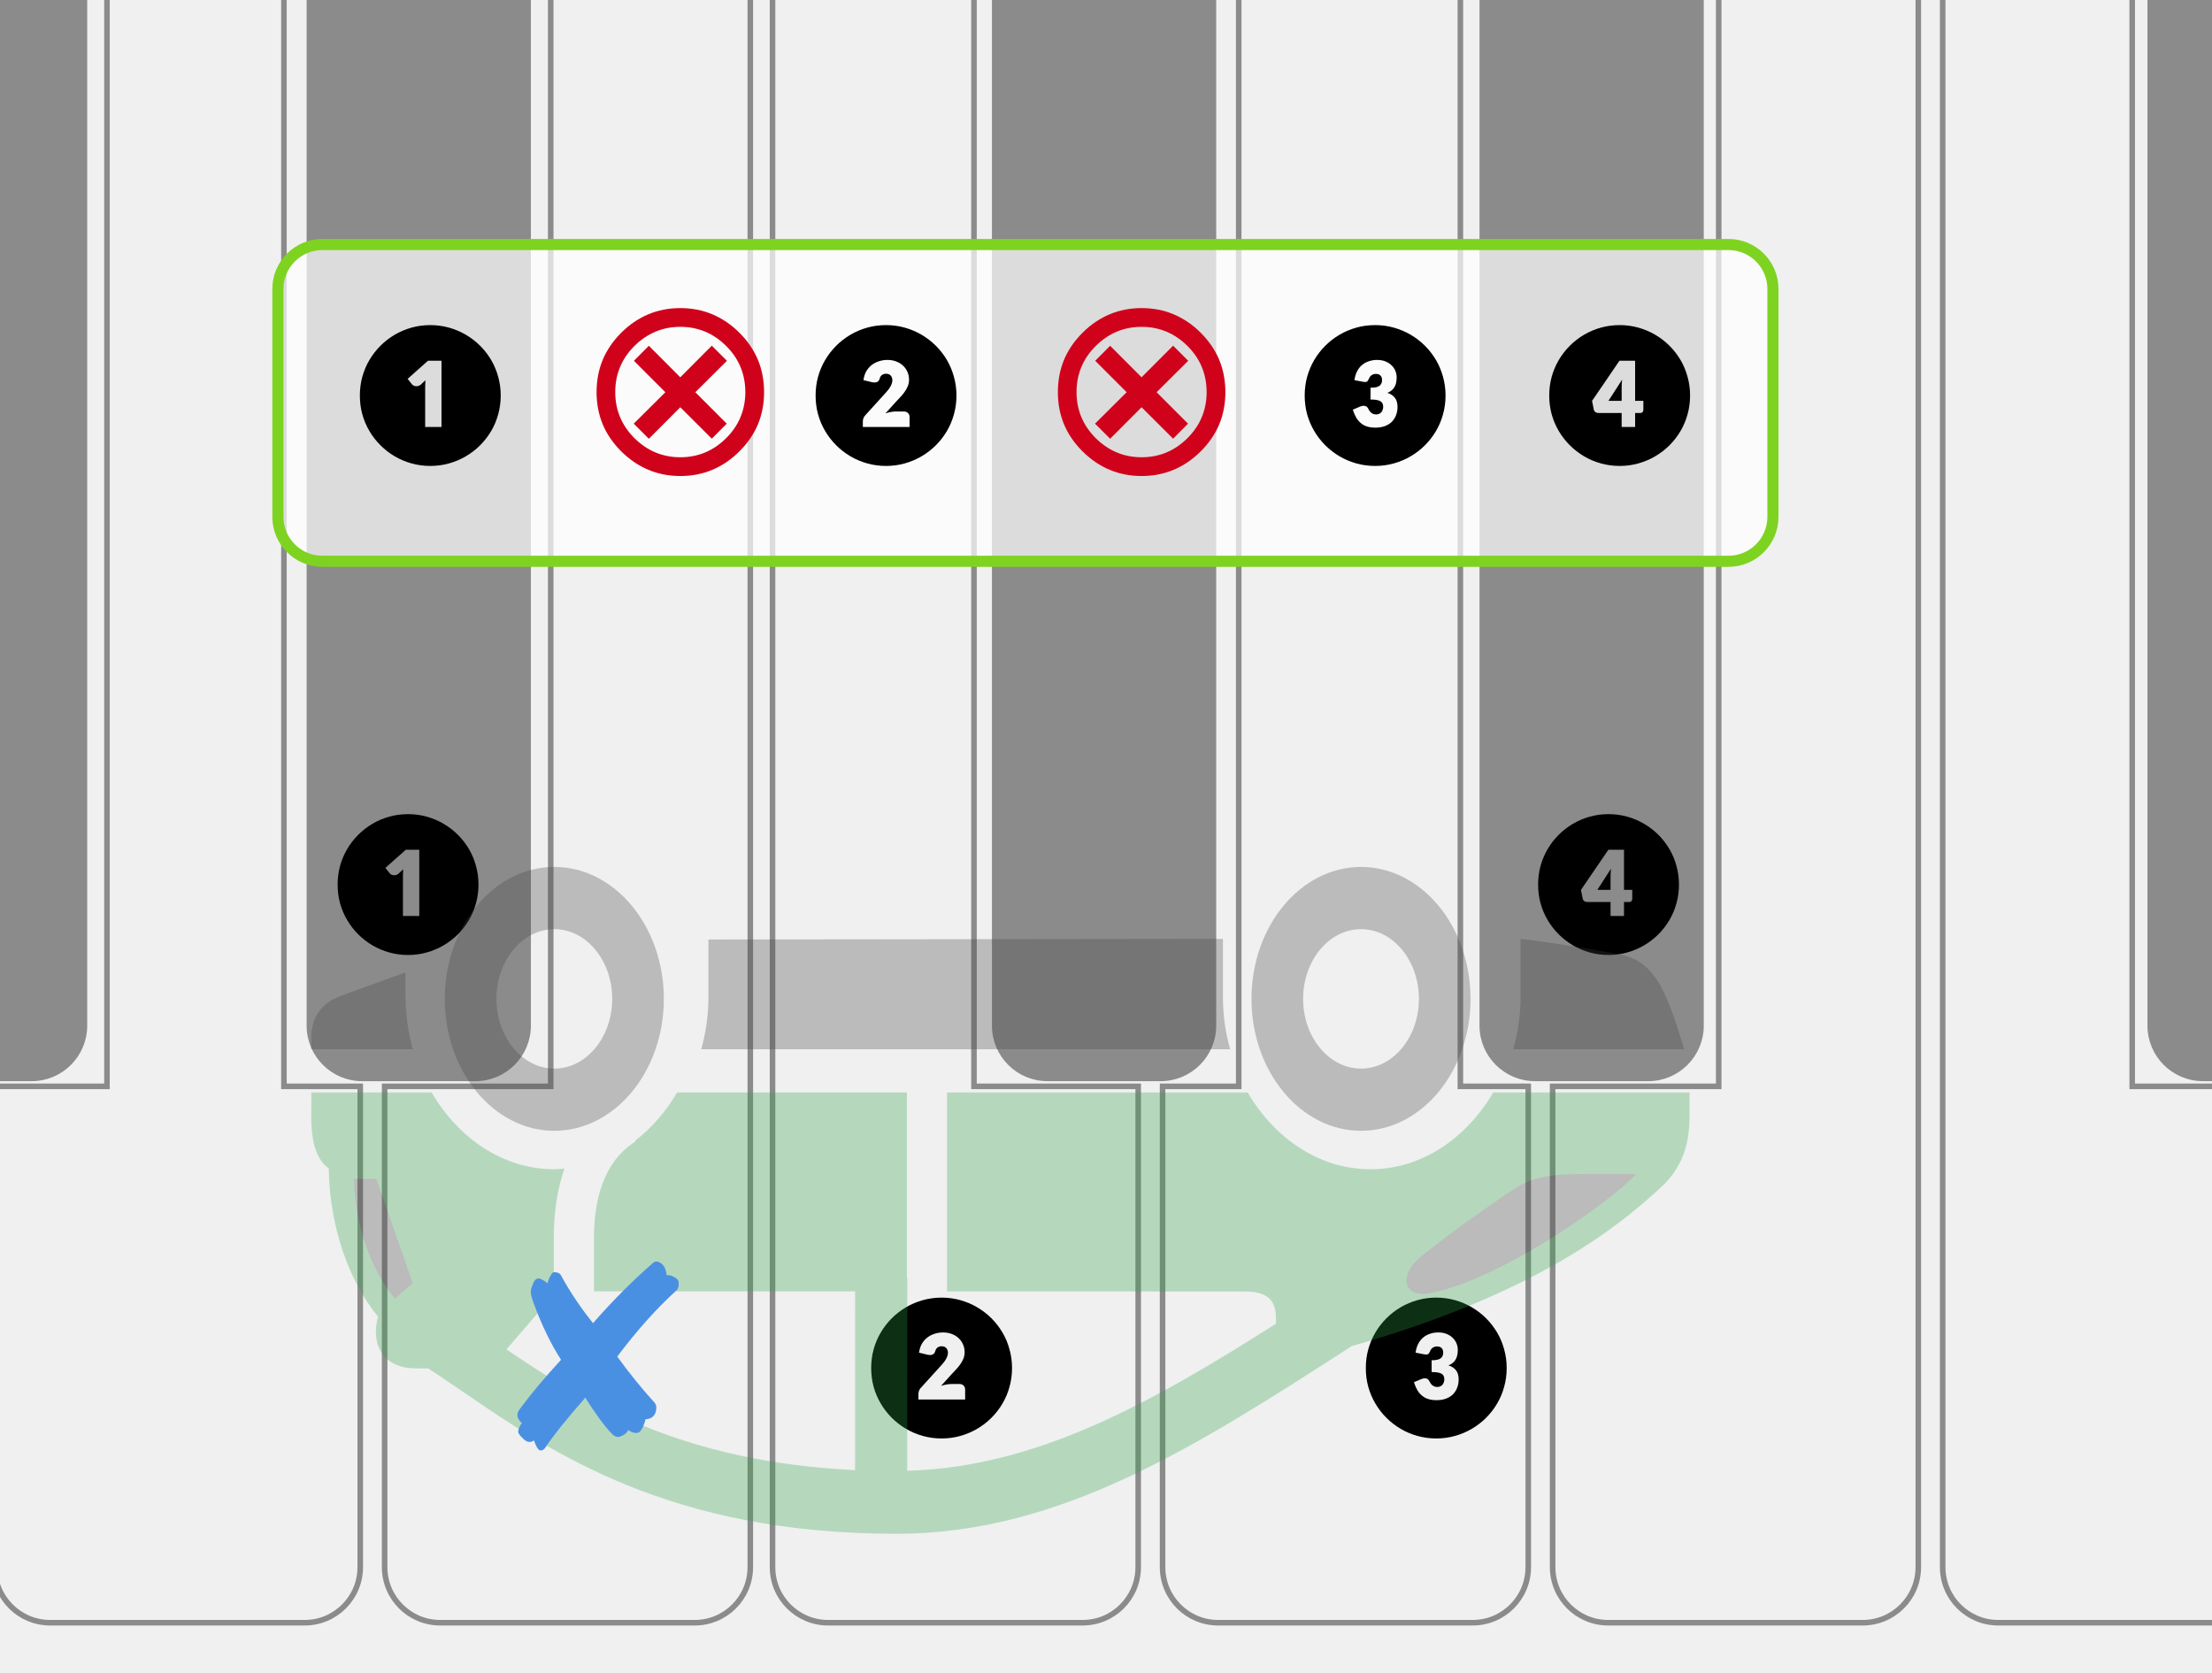
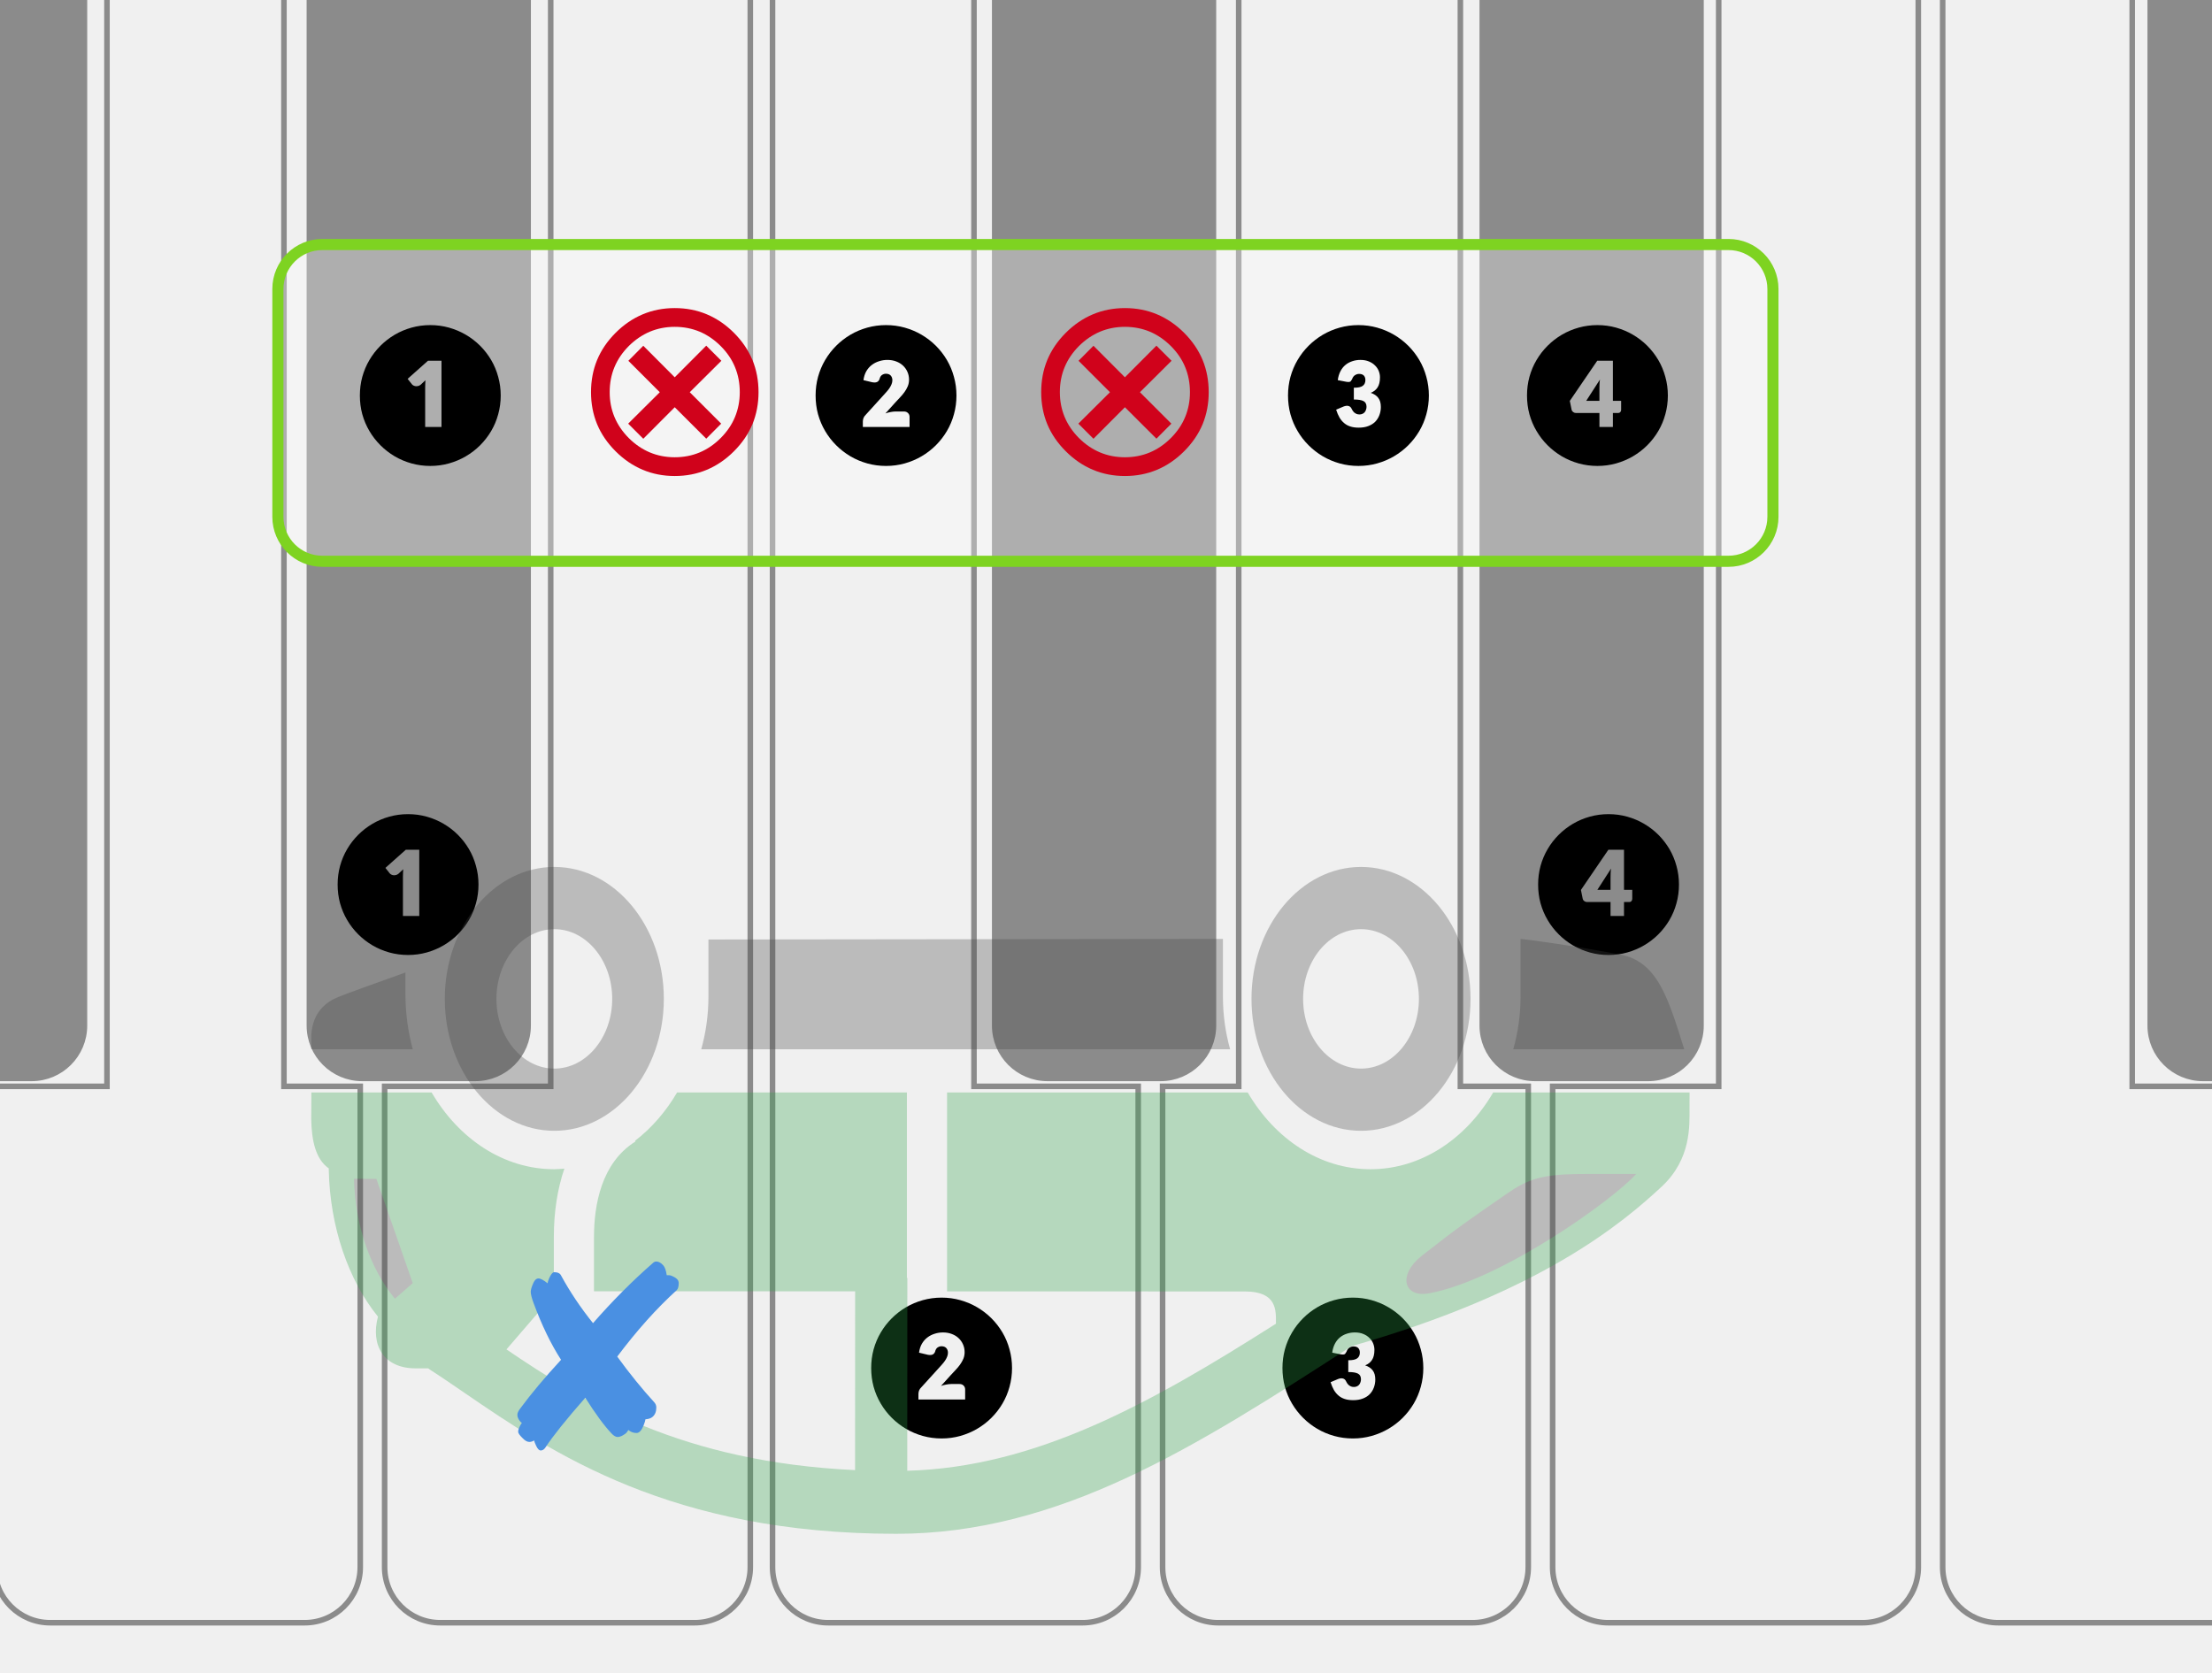
<svg xmlns="http://www.w3.org/2000/svg" width="398px" height="301px" viewBox="0 0 398 301" version="1.1">
  <defs />
  <g id="flipCarSpacing" stroke="none" stroke-width="1" fill="none" fill-rule="evenodd">
    <g id="Group-2" transform="translate(-351, -10)" opacity="0.42" stroke="#000000">
      <g id="Oct2-Copy">
        <path d="M450.087,-2.84217094e-14 L486,-2.84217094e-14 L486,205.481 L486,292 C486,297.523 481.523,302 476,302 L430.206,302 C424.683,302 420.206,297.523 420.206,292 L420.206,205.481 L450.087,205.481 L450.087,-2.84217094e-14 Z" id="B" />
        <path d="M370.244,-2.84217094e-14 L402.088,-2.84217094e-14 L402.088,205.481 L415.819,205.481 L415.819,292 C415.819,297.523 411.342,302 405.819,302 L360.025,302 C354.502,302 350.025,297.523 350.025,292 L350.025,205.481 L370.244,205.481 L370.244,-2.84217094e-14 Z" id="A" />
        <path d="M326.839,0.5 L326.839,194.552 C326.839,199.799 331.093,204.052 336.339,204.052 L356.693,204.052 C361.94,204.052 366.193,199.799 366.193,194.552 L366.193,0.5 L326.839,0.5 Z" id="Ab" fill="#000000" />
        <path d="M406.67,0.5 L406.67,194.552 C406.67,199.799 410.923,204.052 416.17,204.052 L436.523,204.052 C441.77,204.052 446.023,199.799 446.023,194.552 L446.023,0.5 L406.67,0.5 Z" id="Bb" fill="#000000" />
      </g>
      <g id="Oct2-Copy" transform="translate(490, 0)">
        <path d="M0,0 L36.246,0 L36.246,205.481 L65.794,205.481 L65.794,292 C65.794,297.523 61.317,302 55.794,302 L10,302 C4.477,302 4.22906743e-15,297.523 3.55271368e-15,292 L0,0 Z" id="C" />
        <path d="M83.878,-2.84217094e-14 L123.762,-2.84217094e-14 L123.762,205.481 L135.975,205.481 L135.975,292 C135.975,297.523 131.498,302 125.975,302 L80.181,302 C74.658,302 70.181,297.523 70.181,292 L70.181,205.481 L83.878,205.481 L83.878,-2.84217094e-14 Z" id="D" />
        <path d="M170.242,-2.84217094e-14 L206.155,-2.84217094e-14 L206.155,205.481 L206.155,292 C206.155,297.523 201.678,302 196.155,302 L150.361,302 C144.838,302 140.361,297.523 140.361,292 L140.361,205.481 L170.242,205.481 L170.242,-2.84217094e-14 Z" id="E" />
        <path d="M244.646,0 L210.542,0 L210.542,205.481 L210.542,292 C210.542,297.523 215.019,302 220.542,302 L266.336,302 C271.859,302 276.336,297.523 276.336,292 L276.336,205.481 L244.646,205.481 L244.646,0 Z" id="F" />
        <path d="M39.977,0.5 L39.977,194.552 C39.977,199.799 44.23,204.052 49.477,204.052 L69.83,204.052 C75.077,204.052 79.33,199.799 79.33,194.552 L79.33,0.5 L39.977,0.5 Z" id="Db" fill="#000000" />
        <path d="M127.702,0.5 L127.702,194.552 C127.702,199.799 131.955,204.052 137.202,204.052 L157.556,204.052 C162.803,204.052 167.056,199.799 167.056,194.552 L167.056,0.5 L127.702,0.5 Z" id="Eb" fill="#000000" />
        <path d="M247.886,0.5 L247.886,194.552 C247.886,199.799 252.14,204.052 257.386,204.052 L277.74,204.052 C282.987,204.052 287.24,199.799 287.24,194.552 L287.24,0.5 L247.886,0.5 Z" id="Gb" fill="#000000" />
      </g>
    </g>
-     <rect id="Rectangle-2" stroke="#7ED321" stroke-width="2" fill-opacity="0.7" fill="#FFFFFF" fill-rule="nonzero" x="50" y="44" width="269" height="57" rx="8" />
+     <rect id="Rectangle-2" stroke="#7ED321" stroke-width="2" fill-opacity="0.3" fill="#FFFFFF" fill-rule="nonzero" x="50" y="44" width="269" height="57" rx="8" />
    <text id="❶-copy" font-family="Lato-Bold, Lato" font-size="24" font-weight="bold" fill="#000000">
      <tspan x="64" y="79">❶</tspan>
    </text>
    <text id="❷-copy" font-family="Lato-Bold, Lato" font-size="24" font-weight="bold" fill="#000000">
      <tspan x="146" y="79">❷</tspan>
    </text>
    <text id="❸-copy" font-family="Lato-Bold, Lato" font-size="24" font-weight="bold" fill="#000000">
-       <tspan x="234" y="79">❸</tspan>
+       <tspan x="231" y="79">❸</tspan>
    </text>
    <g id="Group-3" transform="translate(181.5, 201) scale(1, -1) translate(-181.5, -201) translate(60, 143)" fill="#000000" font-family="Lato-Bold, Lato" font-size="24" font-weight="bold">
      <text id="❶" transform="translate(13.5, 101.5) scale(1, -1) translate(-13.5, -101.5) ">
        <tspan x="0" y="111">❶</tspan>
      </text>
      <text id="❷" transform="translate(109.5, 14.5) scale(1, -1) translate(-109.5, -14.5) ">
        <tspan x="96" y="24">❷</tspan>
      </text>
-       <text id="❸" transform="translate(198.5, 14.5) scale(1, -1) translate(-198.5, -14.5) ">
-         <tspan x="185" y="24">❸</tspan>
+       <text id="❸" transform="translate(183.5, 14.5) scale(1, -1) translate(-183.5, -14.5) ">
+         <tspan x="170" y="24">❸</tspan>
      </text>
      <text id="❹" transform="translate(229.5, 101.5) scale(1, -1) translate(-229.5, -101.5) ">
        <tspan x="216" y="111">❹</tspan>
      </text>
    </g>
    <text id="❹-copy" font-family="Lato-Bold, Lato" font-size="24" font-weight="bold" fill="#000000">
-       <tspan x="278" y="79">❹</tspan>
+       <tspan x="274" y="79">❹</tspan>
    </text>
    <text id="⊗" font-family="AppleSymbols, Apple Symbols" font-size="46" font-weight="normal" fill="#D0021B">
-       <tspan x="103.137" y="85">⊗</tspan>
+       <tspan x="102.137" y="85">⊗</tspan>
    </text>
    <text id="⊗-copy" font-family="AppleSymbols, Apple Symbols" font-size="46" font-weight="normal" fill="#D0021B">
-       <tspan x="186.137" y="85">⊗</tspan>
+       <tspan x="183.137" y="85">⊗</tspan>
    </text>
    <g id="Group" transform="translate(180, 216) scale(1, -1) translate(-180, -216) translate(56, 156)" opacity="0.3">
      <g id="CAR">
        <path d="M247.99,76.598 C247.99,73.496 248.334,67.451 242.977,62.468 C235.978,55.961 221.17,43.406 187.199,33.77 C159.069,15.592 134.66,0 105.238,0 C64.653,0 43.287,14.62 27.684,25.29 C25.454,26.819 23.326,28.279 21.251,29.609 C21.18,29.658 21.124,29.726 21.055,29.772 L18.769,29.772 C13.042,29.772 10.638,33.932 12.007,39.074 C6.616,45.731 3.392,55.309 3.16,65.34 L3.153,65.759 C0.81,67.378 0.066,70.73 0,74.6 L0.025,79.424 L21.659,79.424 C26.539,71.076 34.606,65.603 43.746,65.603 C44.355,65.603 44.946,65.671 45.542,65.71 C44.314,62.085 43.651,57.955 43.651,53.385 L43.651,43.079 L35.126,33.182 C49.118,23.69 66.694,12.94 97.849,11.46 L97.864,43.633 L50.874,43.645 L50.874,53.385 C50.874,59.115 52.169,66.744 58.334,70.593 L58.273,70.73 C61.242,73.013 63.809,75.971 65.833,79.424 L107.175,79.424 L107.175,46.043 L107.256,46.043 L107.241,11.346 C130.378,11.98 150.956,23.415 173.563,37.796 L173.578,37.845 C173.578,40.127 173.848,43.611 167.984,43.611 L114.403,43.626 L114.403,79.424 L168.494,79.424 C173.377,71.076 181.441,65.603 190.581,65.603 C199.72,65.603 207.784,71.076 212.668,79.424 L248,79.424 L247.99,76.598" id="Fill-418" fill="#2BA046" />
        <path d="M238.388,64.748 C238.388,64.748 235.078,64.748 229.187,64.748 C221.383,64.748 218.961,63.87 214.952,61.085 C208.392,56.532 206.506,55.286 199.831,50.042 C195.46,46.598 196.508,42.412 201.169,43.282 C214.132,45.674 234.263,60.107 238.388,64.748" id="Fill-419" fill="#414141" />
        <path d="M43.74,120 C32.872,120 24.031,109.348 24.031,96.261 C24.031,83.167 32.872,72.518 43.74,72.518 C54.603,72.518 63.442,83.167 63.442,96.261 C63.442,109.348 54.603,120 43.74,120 Z M43.74,83.713 C37.995,83.713 33.323,89.342 33.323,96.261 C33.323,103.176 37.995,108.801 43.74,108.801 C49.481,108.801 54.152,103.176 54.152,96.261 C54.152,89.342 49.481,83.713 43.74,83.713 Z" id="Fill-420" fill="#414141" />
        <path d="M70.171,87.194 C71.006,90.175 71.466,93.351 71.466,96.646 L71.466,106.942 L164.04,107.05 L164.04,96.646 C164.04,93.351 164.5,90.175 165.333,87.194 L70.171,87.194" id="Fill-421" fill="#414141" />
        <path d="M16.949,97.169 C16.949,93.691 17.417,90.339 18.264,87.194 L0,87.194 L0.013,89.822 C0.28,93.931 2.749,95.749 4.871,96.602 C6.44,97.234 11.399,99.026 16.949,101.007 L16.949,97.169" id="Fill-422" fill="#414141" />
        <path d="M216.279,87.194 C217.121,90.179 217.59,93.359 217.59,96.659 L217.59,107.05 C219.671,106.817 225.602,106.068 235.496,104.241 C242.189,103.002 244.136,96.498 247.039,87.194 L216.279,87.194" id="Fill-423" fill="#414141" />
        <path d="M188.888,120 C178.018,120 169.178,109.348 169.178,96.261 C169.178,83.167 178.018,72.518 188.888,72.518 C199.752,72.518 208.589,83.167 208.589,96.261 C208.589,109.348 199.752,120 188.888,120 Z M188.888,83.713 C183.141,83.713 178.467,89.342 178.467,96.261 C178.467,103.176 183.141,108.801 188.888,108.801 C194.629,108.801 199.301,103.176 199.301,96.261 C199.301,89.342 194.629,83.713 188.888,83.713 Z" id="Fill-424" fill="#414141" />
        <path d="M15.058,42.302 L18.264,45.106 L11.723,63.867 L7.69,63.885 C7.89,55.446 10.675,47.598 15.058,42.302" id="Fill-425" fill="#414141" />
      </g>
    </g>
    <text id="✘" font-family="ZapfDingbatsITC, Zapf Dingbats" font-size="46" font-weight="normal" fill="#4A90E2">
      <tspan x="87.435" y="261">✘</tspan>
    </text>
  </g>
</svg>
